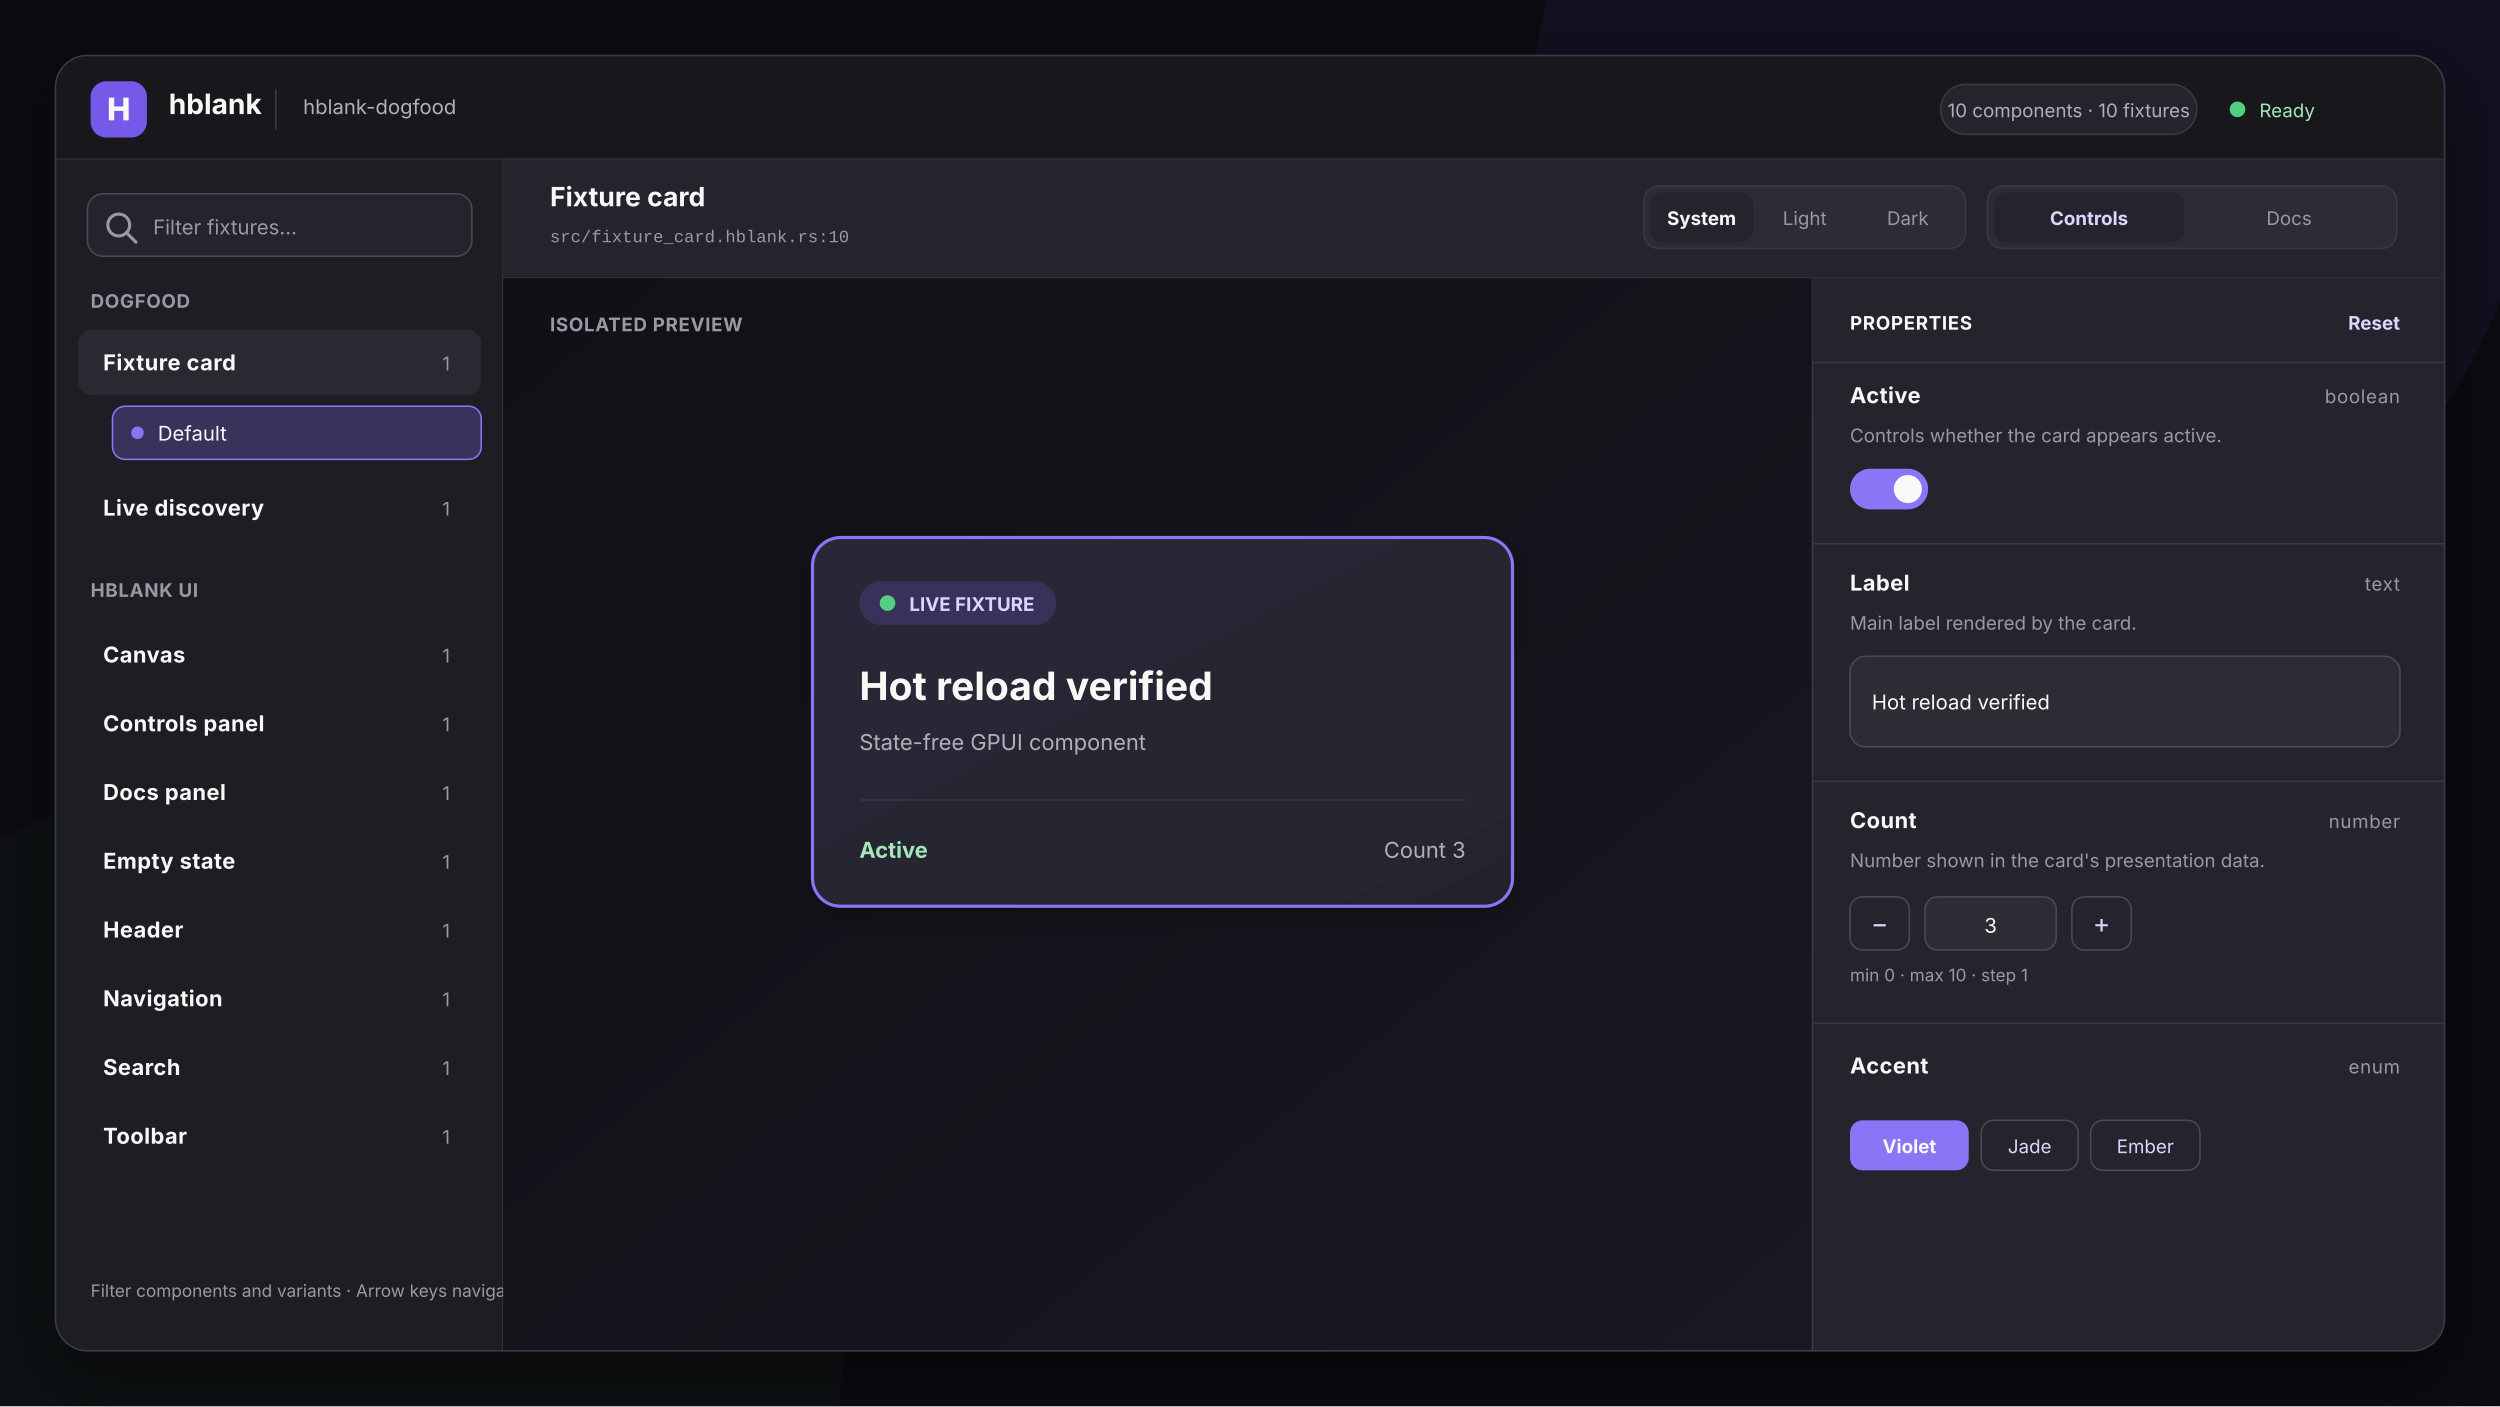
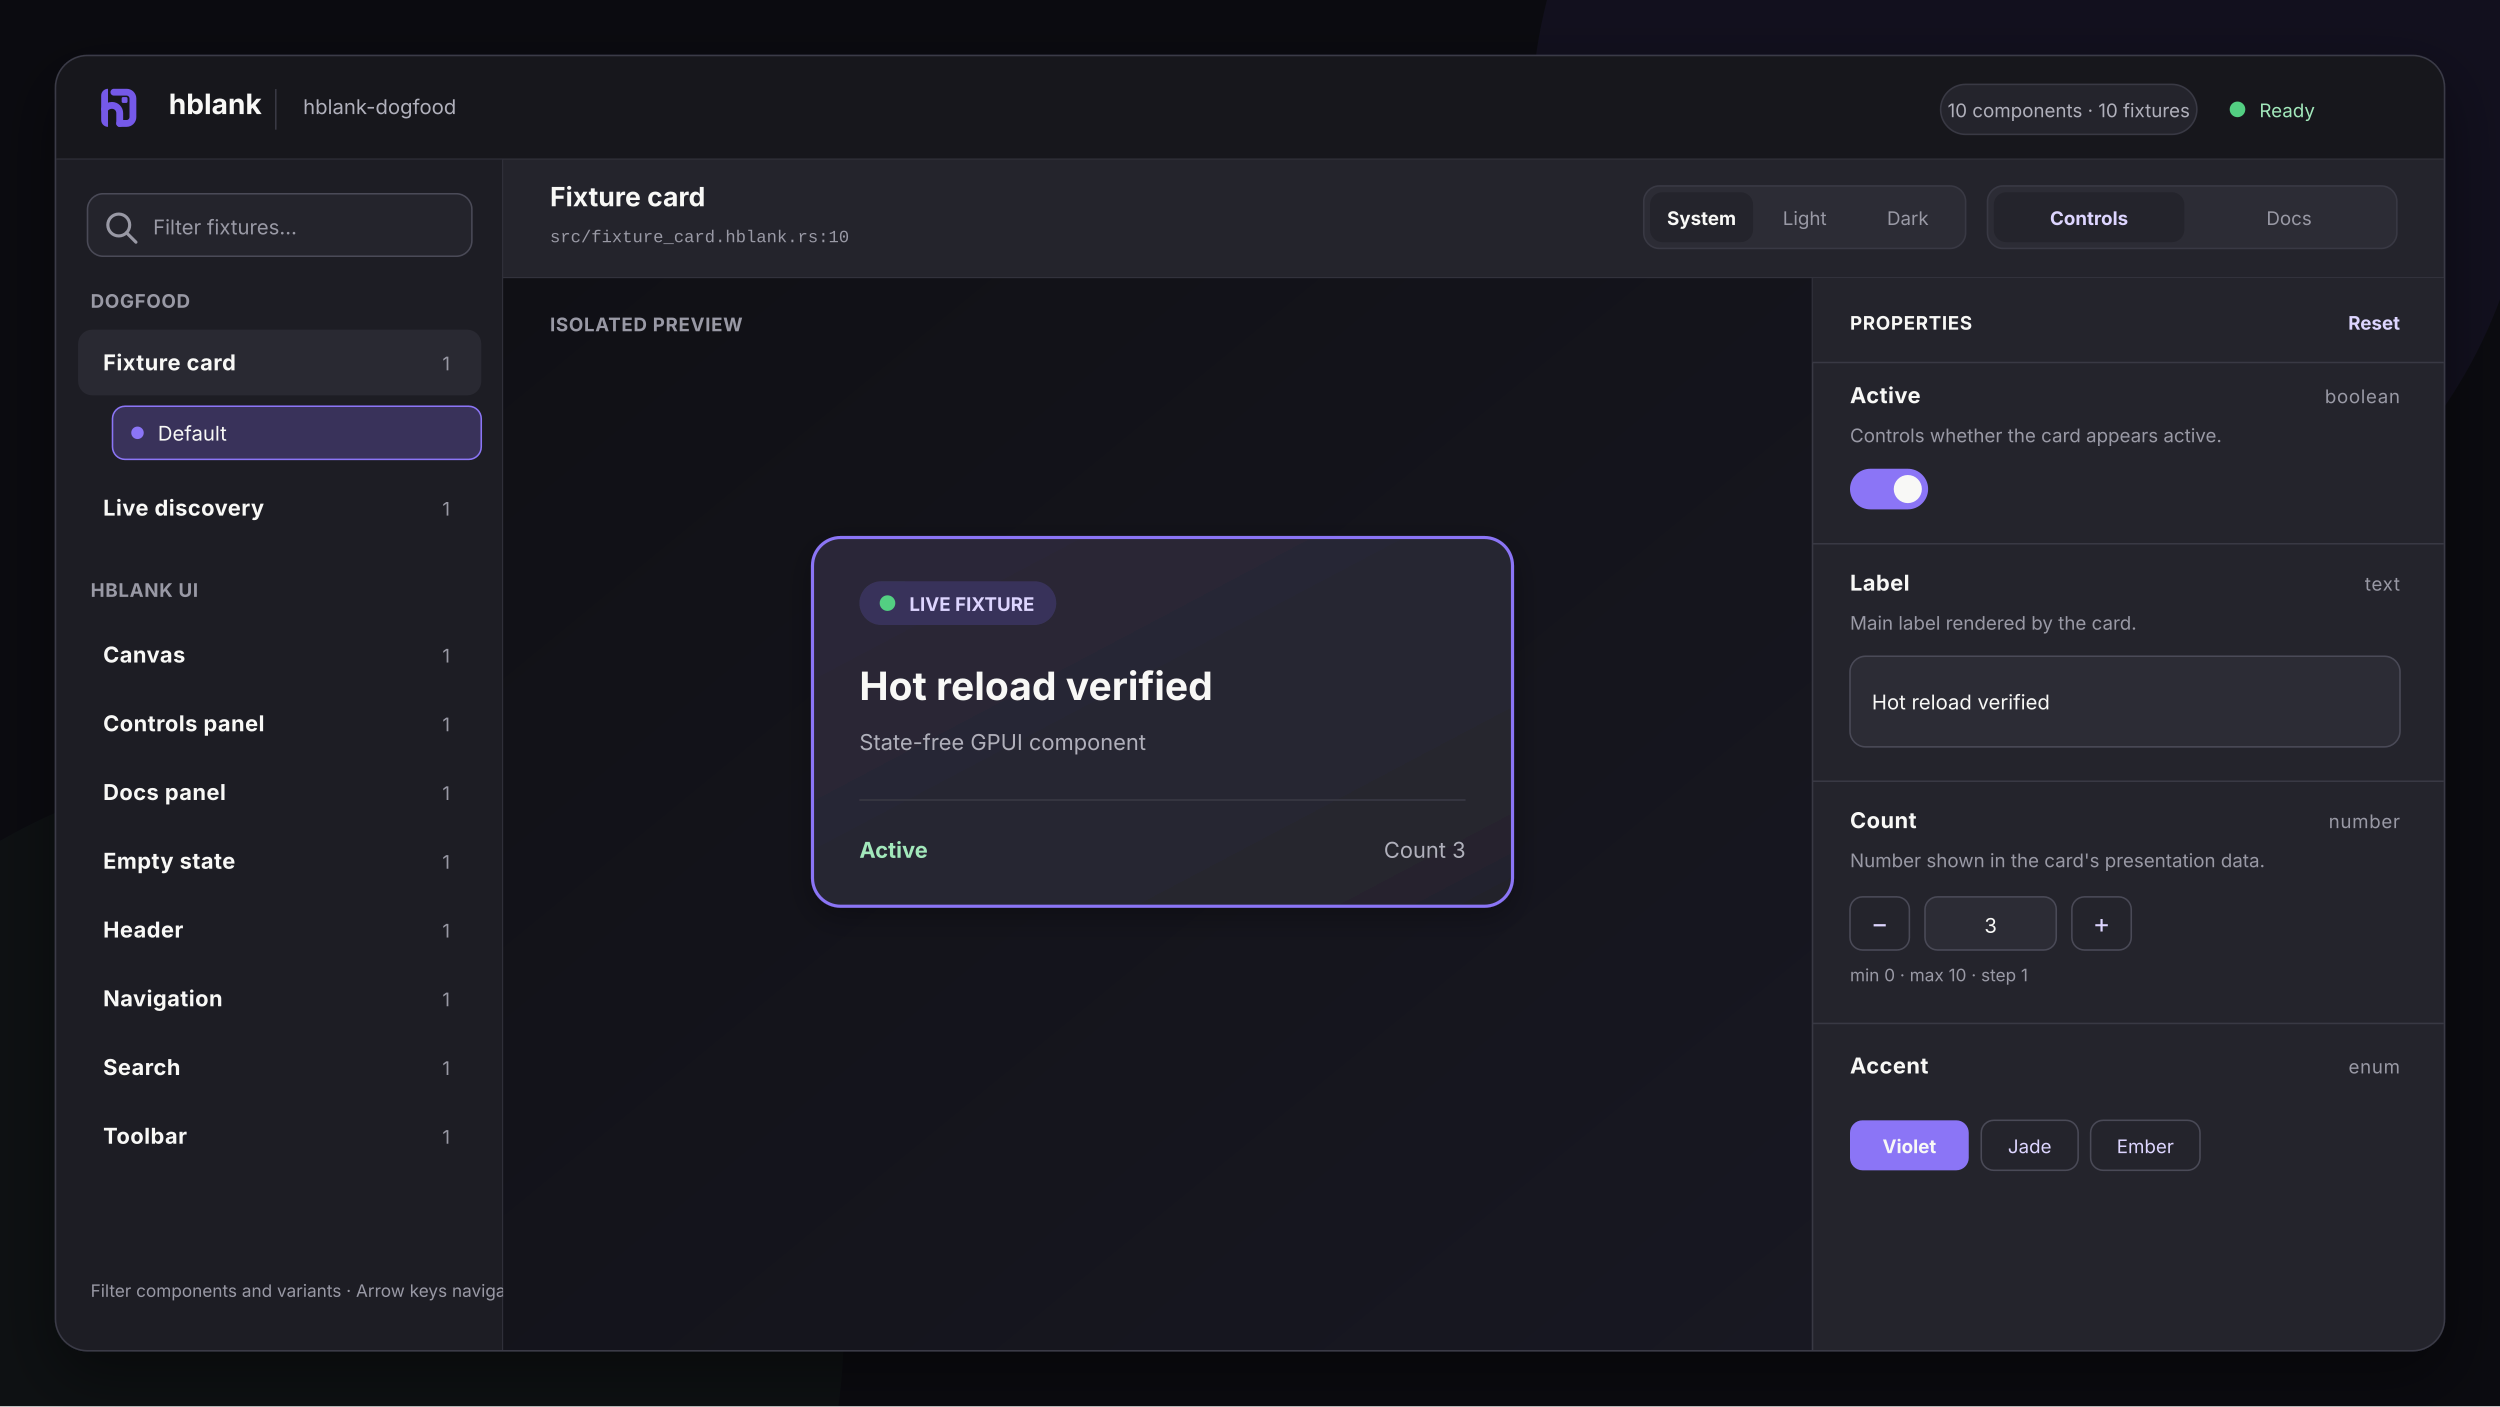
<svg xmlns="http://www.w3.org/2000/svg" width="1600" height="900" viewBox="0 0 1600 900" role="img" aria-labelledby="title desc">
  <defs>
    <linearGradient id="frame" x1="0" y1="0" x2="1" y2="1">
      <stop offset="0" stop-color="#15151b" />
      <stop offset="1" stop-color="#20202a" />
    </linearGradient>
    <linearGradient id="canvas" x1="0" y1="0" x2="1" y2="1">
      <stop offset="0" stop-color="#101015" />
      <stop offset="1" stop-color="#181822" />
    </linearGradient>
    <linearGradient id="card" x1="0" y1="0" x2="1" y2="1">
      <stop offset="0" stop-color="#2b2839" />
      <stop offset="1" stop-color="#24242c" />
    </linearGradient>
    <filter id="shadow" x="-30%" y="-30%" width="160%" height="160%">
      <feDropShadow dx="0" dy="16" stdDeviation="20" flood-color="#000" flood-opacity=".42" />
    </filter>
    <filter id="soft" x="-20%" y="-20%" width="140%" height="140%">
      <feDropShadow dx="0" dy="6" stdDeviation="10" flood-color="#000" flood-opacity=".3" />
    </filter>
    <clipPath id="windowClip">
      <rect x="36" y="36" width="1528" height="828" rx="20" />
    </clipPath>
    <style>
      .sans { font-family: Inter, ui-sans-serif, system-ui, -apple-system, BlinkMacSystemFont, "Segoe UI", sans-serif; }
      .mono { font-family: "SFMono-Regular", Consolas, "Liberation Mono", monospace; }
      .muted { fill: #9999a5; }
      .subtle { fill: #b0b0bb; }
      .text { fill: #f8f8f6; }
      .label { font-size: 14px; font-weight: 650; letter-spacing: .02em; }
      .tiny { font-size: 12px; letter-spacing: .035em; }
    </style>
  </defs>
  <rect width="1600" height="900" fill="#0b0b10" />
  <circle cx="1300" cy="80" r="320" fill="#7559e8" opacity=".07" />
  <circle cx="180" cy="850" r="360" fill="#53cf82" opacity=".035" />
  <g filter="url(#shadow)">
    <rect x="36" y="36" width="1528" height="828" rx="20" fill="url(#frame)" stroke="#3a3a47" stroke-width="2" />
  </g>
  <g clip-path="url(#windowClip)" class="sans">
    <rect x="36" y="36" width="1528" height="66" fill="#17171c" />
    <line x1="36" y1="102" x2="1564" y2="102" stroke="#393944" />
-     <rect x="58" y="52" width="36" height="36" rx="10" fill="#7559e8" />
-     <text x="76" y="77" class="sans text" font-size="20" font-weight="800" text-anchor="middle">H</text>
+     <g transform="translate(56 49) scale(.0390625)">
+       <g fill="none" stroke="#7559e8" stroke-linecap="round" stroke-linejoin="round" stroke-width="112">
+         <path d="M432 256H640A104 104 0 0 1 744 360V664A104 104 0 0 1 640 768H528" />
+         <path d="M336 200C274 200 224 250 224 312V712C224 774 274 824 336 824Z" fill="#7559e8" stroke="none" />
+         <path d="M280 536C308 496 352 472 400 472C472 472 528 528 528 600V768" />
+       </g>
+       <rect x="560" y="336" width="96" height="96" rx="22" fill="#7559e8" />
+     </g>
    <text x="108" y="73" class="sans text" font-size="18" font-weight="750">hblank</text>
    <rect x="176" y="57" width="1" height="26" fill="#393944" />
    <text x="194" y="73" class="sans subtle" font-size="13">hblank-dogfood</text>
    <rect x="1242" y="54" width="164" height="32" rx="16" fill="#24242c" stroke="#393944" />
    <text x="1324" y="75" class="sans subtle" font-size="12" text-anchor="middle">10 components · 10 fixtures</text>
    <circle cx="1432" cy="70" r="5" fill="#53cf82" />
    <text x="1446" y="75" class="sans" fill="#a2e8bb" font-size="12">Ready</text>
    <rect x="36" y="102" width="286" height="762" fill="#1d1d24" />
    <line x1="322" y1="102" x2="322" y2="864" stroke="#393944" />
    <rect x="56" y="124" width="246" height="40" rx="10" fill="#24242c" stroke="#4a4a57" />
    <circle cx="76" cy="144" r="7" fill="none" stroke="#9999a5" stroke-width="2" />
    <line x1="81" y1="149" x2="87" y2="155" stroke="#9999a5" stroke-width="2" stroke-linecap="round" />
    <text x="98" y="150" class="sans muted" font-size="13">Filter fixtures…</text>
    <text x="58" y="197" class="sans muted tiny" font-weight="700">DOGFOOD</text>
    <rect x="50" y="211" width="258" height="42" rx="9" fill="#292932" />
    <text x="66" y="237" class="sans text label">Fixture card</text>
    <text x="288" y="237" class="sans muted" font-size="12" text-anchor="end">1</text>
    <rect x="72" y="260" width="236" height="34" rx="8" fill="#39325a" stroke="#8b75f6" />
    <circle cx="88" cy="277" r="4" fill="#8b75f6" />
    <text x="101" y="282" class="sans text" font-size="13">Default</text>
    <rect x="50" y="304" width="258" height="42" rx="9" fill="transparent" />
    <text x="66" y="330" class="sans text label">Live discovery</text>
    <text x="288" y="330" class="sans muted" font-size="12" text-anchor="end">1</text>
    <text x="58" y="382" class="sans muted tiny" font-weight="700">HBLANK UI</text>
    <g class="sans">
      <text x="66" y="424" class="text label">Canvas</text>
      <text x="288" y="424" class="muted" font-size="12" text-anchor="end">1</text>
      <text x="66" y="468" class="text label">Controls panel</text>
      <text x="288" y="468" class="muted" font-size="12" text-anchor="end">1</text>
      <text x="66" y="512" class="text label">Docs panel</text>
      <text x="288" y="512" class="muted" font-size="12" text-anchor="end">1</text>
      <text x="66" y="556" class="text label">Empty state</text>
      <text x="288" y="556" class="muted" font-size="12" text-anchor="end">1</text>
      <text x="66" y="600" class="text label">Header</text>
      <text x="288" y="600" class="muted" font-size="12" text-anchor="end">1</text>
      <text x="66" y="644" class="text label">Navigation</text>
      <text x="288" y="644" class="muted" font-size="12" text-anchor="end">1</text>
      <text x="66" y="688" class="text label">Search</text>
      <text x="288" y="688" class="muted" font-size="12" text-anchor="end">1</text>
      <text x="66" y="732" class="text label">Toolbar</text>
      <text x="288" y="732" class="muted" font-size="12" text-anchor="end">1</text>
    </g>
    <text x="58" y="830" class="sans muted" font-size="11">Filter components and variants · Arrow keys navigate</text>
    <rect x="322" y="102" width="1242" height="76" fill="#24242c" />
    <line x1="322" y1="178" x2="1564" y2="178" stroke="#393944" />
    <text x="352" y="132" class="sans text" font-size="17" font-weight="750">Fixture card</text>
    <text x="352" y="155" class="mono muted" font-size="11">src/fixture_card.hblank.rs:10</text>
    <g transform="translate(1052 119)">
      <rect width="206" height="40" rx="10" fill="#2c2c35" stroke="#393944" />
      <rect x="4" y="4" width="66" height="32" rx="8" fill="#24242c" />
      <text x="37" y="25" class="sans text" font-size="12" text-anchor="middle" font-weight="650">System</text>
      <text x="103" y="25" class="sans muted" font-size="12" text-anchor="middle">Light</text>
      <text x="169" y="25" class="sans muted" font-size="12" text-anchor="middle">Dark</text>
    </g>
    <g transform="translate(1272 119)">
      <rect width="262" height="40" rx="10" fill="#2c2c35" stroke="#393944" />
      <rect x="4" y="4" width="122" height="32" rx="8" fill="#24242c" />
      <text x="65" y="25" class="sans" fill="#ddd5ff" font-size="12" text-anchor="middle" font-weight="700">Controls</text>
      <text x="193" y="25" class="sans muted" font-size="12" text-anchor="middle">Docs</text>
    </g>
    <rect x="322" y="178" width="838" height="686" fill="url(#canvas)" />
    <text x="352" y="212" class="sans muted tiny" font-weight="700">ISOLATED PREVIEW</text>
    <g transform="translate(520 344)" filter="url(#soft)">
      <rect width="448" height="236" rx="18" fill="url(#card)" stroke="#8b75f6" stroke-width="2" />
      <rect x="30" y="28" width="126" height="28" rx="14" fill="#39325a" />
      <circle cx="48" cy="42" r="5" fill="#53cf82" />
      <text x="62" y="47" class="sans" fill="#ddd5ff" font-size="12" font-weight="700">LIVE FIXTURE</text>
      <text x="30" y="104" class="sans text" font-size="25" font-weight="750">Hot reload verified</text>
      <text x="30" y="136" class="sans subtle" font-size="14">State-free GPUI component</text>
      <line x1="30" y1="168" x2="418" y2="168" stroke="#393944" />
      <text x="30" y="205" class="sans" fill="#a2e8bb" font-size="14" font-weight="650">Active</text>
      <text x="418" y="205" class="sans subtle" font-size="14" text-anchor="end">Count 3</text>
    </g>
    <rect x="1160" y="178" width="404" height="686" fill="#24242c" />
    <line x1="1160" y1="178" x2="1160" y2="864" stroke="#393944" />
    <rect x="1160" y="178" width="404" height="54" fill="#24242c" />
    <line x1="1160" y1="232" x2="1564" y2="232" stroke="#393944" />
    <text x="1184" y="211" class="sans text tiny" font-weight="750">PROPERTIES</text>
    <text x="1536" y="211" class="sans" fill="#ddd5ff" font-size="12" text-anchor="end" font-weight="700">Reset</text>
    <g transform="translate(1184 258)">
      <text x="0" y="0" class="sans text label">Active</text>
      <text x="352" y="0" class="sans muted tiny" text-anchor="end">boolean</text>
      <text x="0" y="25" class="sans muted" font-size="12">Controls whether the card appears active.</text>
      <rect x="0" y="42" width="50" height="26" rx="13" fill="#8b75f6" />
      <circle cx="37" cy="55" r="9" fill="#f8f8f6" />
    </g>
    <line x1="1160" y1="348" x2="1564" y2="348" stroke="#393944" />
    <g transform="translate(1184 378)">
      <text x="0" y="0" class="sans text label">Label</text>
      <text x="352" y="0" class="sans muted tiny" text-anchor="end">text</text>
      <text x="0" y="25" class="sans muted" font-size="12">Main label rendered by the card.</text>
      <rect x="0" y="42" width="352" height="58" rx="10" fill="#2c2c35" stroke="#4a4a57" />
      <text x="14" y="76" class="sans text" font-size="13">Hot reload verified</text>
    </g>
    <line x1="1160" y1="500" x2="1564" y2="500" stroke="#393944" />
    <g transform="translate(1184 530)">
      <text x="0" y="0" class="sans text label">Count</text>
      <text x="352" y="0" class="sans muted tiny" text-anchor="end">number</text>
      <text x="0" y="25" class="sans muted" font-size="12">Number shown in the card's presentation data.</text>
      <rect x="0" y="44" width="38" height="34" rx="8" fill="#24242c" stroke="#4a4a57" />
      <text x="19" y="67" class="sans" fill="#ddd5ff" font-size="17" text-anchor="middle">−</text>
      <rect x="48" y="44" width="84" height="34" rx="8" fill="#2c2c35" stroke="#4a4a57" />
      <text x="90" y="67" class="sans text" font-size="13" text-anchor="middle">3</text>
      <rect x="142" y="44" width="38" height="34" rx="8" fill="#24242c" stroke="#4a4a57" />
      <text x="161" y="67" class="sans" fill="#ddd5ff" font-size="17" text-anchor="middle">+</text>
      <text x="0" y="98" class="sans muted" font-size="11">min 0 · max 10 · step 1</text>
    </g>
    <line x1="1160" y1="655" x2="1564" y2="655" stroke="#393944" />
    <g transform="translate(1184 687)">
      <text x="0" y="0" class="sans text label">Accent</text>
      <text x="352" y="0" class="sans muted tiny" text-anchor="end">enum</text>
      <rect x="0" y="30" width="76" height="32" rx="8" fill="#8b75f6" />
      <text x="38" y="51" class="sans text" font-size="12" text-anchor="middle" font-weight="700">Violet</text>
      <rect x="84" y="30" width="62" height="32" rx="8" fill="#24242c" stroke="#4a4a57" />
      <text x="115" y="51" class="sans" fill="#ddd5ff" font-size="12" text-anchor="middle">Jade</text>
      <rect x="154" y="30" width="70" height="32" rx="8" fill="#24242c" stroke="#4a4a57" />
      <text x="189" y="51" class="sans" fill="#ddd5ff" font-size="12" text-anchor="middle">Ember</text>
    </g>
  </g>
</svg>
